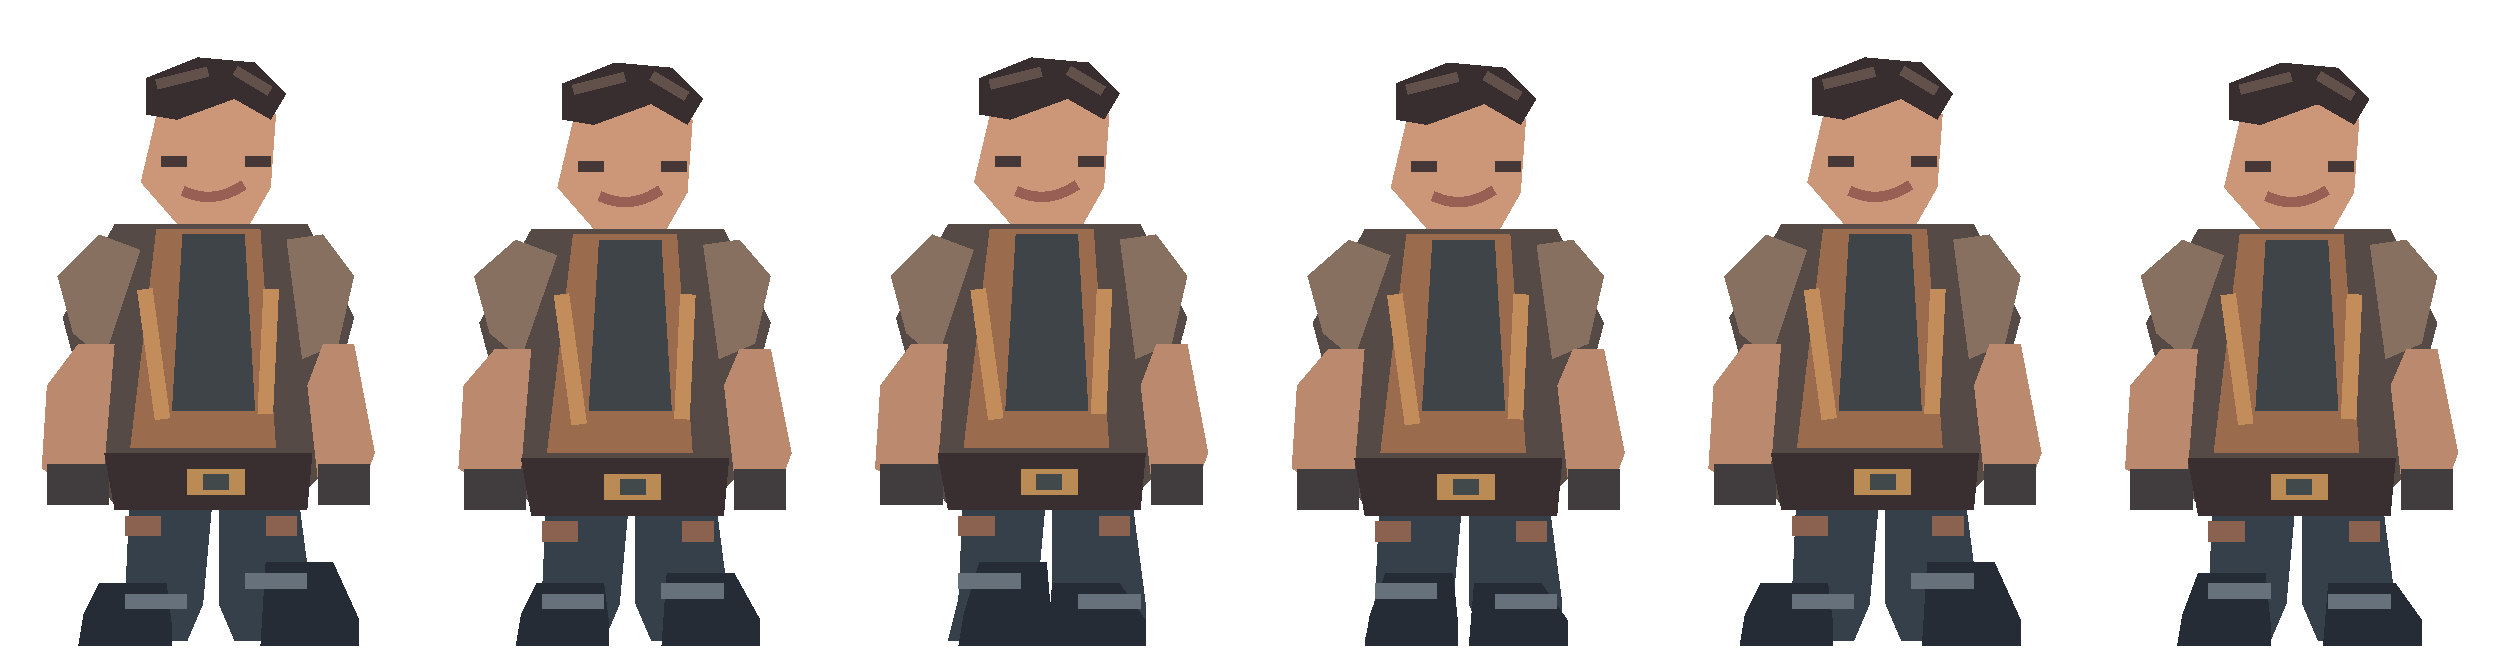
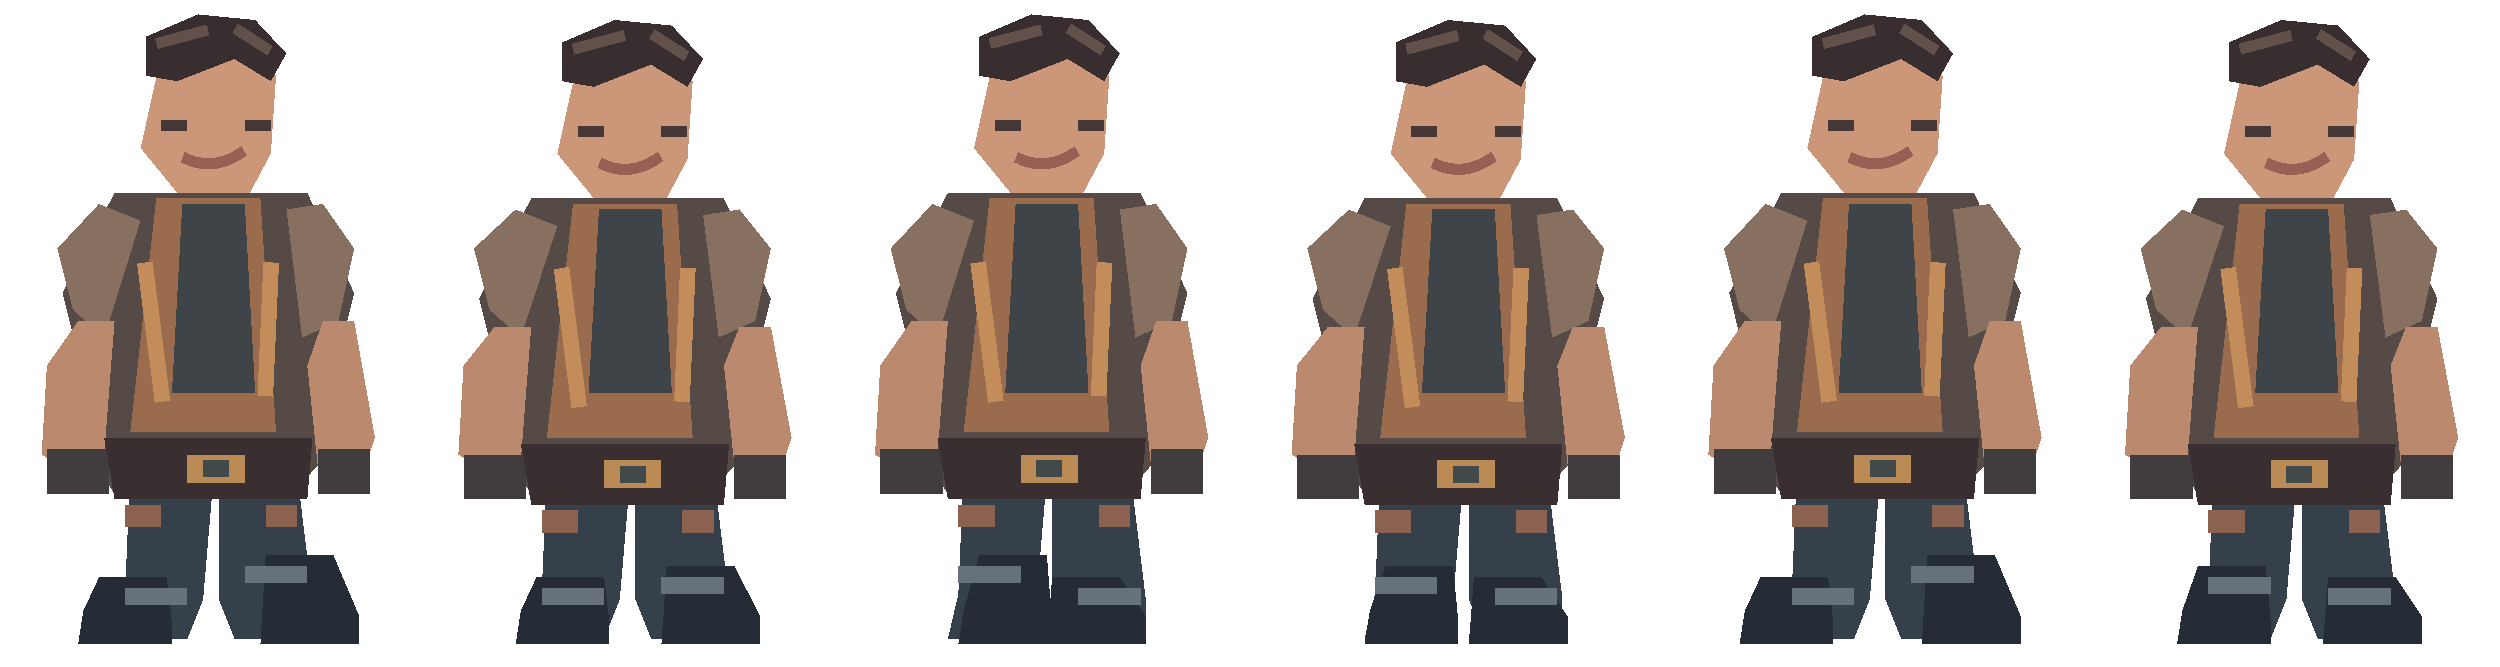
<svg xmlns="http://www.w3.org/2000/svg" width="480" height="128" viewBox="0 0 480 128" shape-rendering="crispEdges">
  <g transform="translate(0,0)">
-     <g id="reson-pose-0" data-review="unapproved-front-only">
+     <g id="reson-pose-0" data-review="unapproved-front-only" transform="translate(0,-9) scale(1,1.07)">
      <path d="M21 54 L58 54 L63 90 L56 97 L22 97 L16 89 Z" fill="#564b45" />
      <path d="M25 93 L41 94 L39 116 L36 123 L22 123 L24 115 Z" fill="#36404a" />
      <path d="M42 94 L57 93 L60 116 L60 123 L45 123 L42 116 Z" fill="#36404a" />
      <path d="M19 112 L32 112 L33 120 L33 124 L15 124 L16 118 Z" fill="#252c36" />
      <path d="M51 108 L64 108 L69 119 L69 124 L50 124 Z" fill="#252c36" />
      <rect x="24" y="114" width="12" height="3" fill="#66717b" />
      <rect x="47" y="110" width="12" height="3" fill="#66717b" />
      <path d="M22 43 L59 43 L68 61 L60 91 L20 91 L12 61 Z" fill="#554a45" />
      <path d="M30 44 L50 44 L53 86 L25 86 Z" fill="#9b6b4e" />
      <path d="M35 45 L47 45 L49 79 L33 79 Z" fill="#3f4449" />
      <path d="M19 45 L27 48 L20 69 L14 64 L11 53 Z" fill="#887060" />
      <path d="M55 46 L62 45 L68 53 L65 66 L58 69 Z" fill="#887060" />
      <path d="M15 66 L22 66 L20 90 L15 94 L8 90 L9 74 Z" fill="#ba896e" />
      <path d="M62 66 L68 66 L72 87 L69 95 L61 92 L59 74 Z" fill="#ba896e" />
      <rect x="9" y="89" width="12" height="8" fill="#413d3f" />
      <rect x="61" y="89" width="10" height="8" fill="#413d3f" />
      <path d="M28 57 L31 79 M52 57 L51 78" fill="none" stroke="#c28d5b" stroke-width="3" stroke-linecap="square" />
      <path d="M20 87 L60 87 L59 98 L22 98 Z" fill="#392f31" />
      <rect x="36" y="90" width="11" height="5" fill="#ba8b55" />
      <rect x="39" y="91" width="5" height="3" fill="#42494b" />
      <rect x="24" y="99" width="7" height="4" fill="#8b6250" />
      <rect x="51" y="99" width="6" height="4" fill="#8b6250" />
      <path d="M31 18 Q42 13 53 22 L52 36 L48 43 L34 43 L27 35 Z" fill="#cc9779" />
      <rect x="31" y="30" width="5" height="2" fill="#473838" />
      <rect x="47" y="30" width="5" height="2" fill="#473838" />
      <path d="M36 37 Q41 39 46 36" fill="none" stroke="#985f55" stroke-width="2" stroke-linecap="square" />
      <path d="M28 22 L28 15 L38 11 L49 12 L55 18 L52 23 L45 19 L34 23 Z" fill="#382e30" />
      <path d="M31 16 L39 14 M46 14 L51 17" fill="none" stroke="#62504a" stroke-width="2" stroke-linecap="square" />
    </g>
  </g>
  <g transform="translate(80,0)">
-     <g id="reson-pose-1" data-review="unapproved-front-only">
+     <g id="reson-pose-1" data-review="unapproved-front-only" transform="translate(0,-9) scale(1,1.07)">
      <path d="M21 55 L58 55 L63 90 L56 97 L22 97 L16 89 Z" fill="#564b45" />
      <path d="M25 93 L41 94 L39 116 L36 123 L22 123 L24 115 Z" fill="#36404a" />
      <path d="M42 94 L57 93 L60 116 L60 123 L45 123 L42 116 Z" fill="#36404a" />
      <path d="M23 112 L36 112 L37 120 L37 124 L19 124 L20 118 Z" fill="#252c36" />
      <path d="M48 110 L61 110 L66 119 L66 124 L47 124 Z" fill="#252c36" />
      <rect x="24" y="114" width="12" height="3" fill="#66717b" />
      <rect x="47" y="112" width="12" height="3" fill="#66717b" />
      <path d="M22 44 L59 44 L68 62 L60 92 L20 92 L12 62 Z" fill="#554a45" />
      <path d="M30 45 L50 45 L53 87 L25 87 Z" fill="#9b6b4e" />
      <path d="M35 46 L47 46 L49 79 L33 79 Z" fill="#3f4449" />
      <path d="M19 46 L27 49 L20 69 L14 64 L11 53 Z" fill="#887060" />
      <path d="M55 47 L62 46 L68 53 L65 66 L58 69 Z" fill="#887060" />
      <path d="M15 67 L22 67 L20 91 L15 94 L8 90 L9 74 Z" fill="#ba896e" />
      <path d="M62 67 L68 67 L72 87 L69 95 L61 92 L59 74 Z" fill="#ba896e" />
      <rect x="9" y="90" width="12" height="8" fill="#413d3f" />
      <rect x="61" y="90" width="10" height="8" fill="#413d3f" />
      <path d="M28 58 L31 80 M52 58 L51 79" fill="none" stroke="#c28d5b" stroke-width="3" stroke-linecap="square" />
      <path d="M20 88 L60 88 L59 99 L22 99 Z" fill="#392f31" />
      <rect x="36" y="91" width="11" height="5" fill="#ba8b55" />
      <rect x="39" y="92" width="5" height="3" fill="#42494b" />
      <rect x="24" y="100" width="7" height="4" fill="#8b6250" />
      <rect x="51" y="100" width="6" height="4" fill="#8b6250" />
      <path d="M31 19 Q42 14 53 23 L52 37 L48 44 L34 44 L27 36 Z" fill="#cc9779" />
      <rect x="31" y="31" width="5" height="2" fill="#473838" />
      <rect x="47" y="31" width="5" height="2" fill="#473838" />
      <path d="M36 38 Q41 40 46 37" fill="none" stroke="#985f55" stroke-width="2" stroke-linecap="square" />
      <path d="M28 23 L28 16 L38 12 L49 13 L55 19 L52 24 L45 20 L34 24 Z" fill="#382e30" />
      <path d="M31 17 L39 15 M46 15 L51 18" fill="none" stroke="#62504a" stroke-width="2" stroke-linecap="square" />
    </g>
  </g>
  <g transform="translate(160,0)">
-     <g id="reson-pose-2" data-review="unapproved-front-only">
+     <g id="reson-pose-2" data-review="unapproved-front-only" transform="translate(0,-9) scale(1,1.07)">
      <path d="M21 54 L58 54 L63 90 L56 97 L22 97 L16 89 Z" fill="#564b45" />
      <path d="M25 93 L41 94 L39 116 L36 123 L22 123 L24 115 Z" fill="#36404a" />
      <path d="M42 94 L57 93 L60 116 L60 123 L45 123 L42 116 Z" fill="#36404a" />
      <path d="M28 108 L41 108 L42 120 L42 124 L24 124 L25 118 Z" fill="#252c36" />
      <path d="M42 112 L55 112 L60 119 L60 124 L41 124 Z" fill="#252c36" />
      <rect x="24" y="110" width="12" height="3" fill="#66717b" />
      <rect x="47" y="114" width="12" height="3" fill="#66717b" />
      <path d="M22 43 L59 43 L68 61 L60 91 L20 91 L12 61 Z" fill="#554a45" />
      <path d="M30 44 L50 44 L53 86 L25 86 Z" fill="#9b6b4e" />
      <path d="M35 45 L47 45 L49 79 L33 79 Z" fill="#3f4449" />
      <path d="M19 45 L27 48 L20 69 L14 64 L11 53 Z" fill="#887060" />
      <path d="M55 46 L62 45 L68 53 L65 66 L58 69 Z" fill="#887060" />
      <path d="M15 66 L22 66 L20 90 L15 94 L8 90 L9 74 Z" fill="#ba896e" />
      <path d="M62 66 L68 66 L72 87 L69 95 L61 92 L59 74 Z" fill="#ba896e" />
      <rect x="9" y="89" width="12" height="8" fill="#413d3f" />
      <rect x="61" y="89" width="10" height="8" fill="#413d3f" />
      <path d="M28 57 L31 79 M52 57 L51 78" fill="none" stroke="#c28d5b" stroke-width="3" stroke-linecap="square" />
      <path d="M20 87 L60 87 L59 98 L22 98 Z" fill="#392f31" />
      <rect x="36" y="90" width="11" height="5" fill="#ba8b55" />
      <rect x="39" y="91" width="5" height="3" fill="#42494b" />
      <rect x="24" y="99" width="7" height="4" fill="#8b6250" />
      <rect x="51" y="99" width="6" height="4" fill="#8b6250" />
      <path d="M31 18 Q42 13 53 22 L52 36 L48 43 L34 43 L27 35 Z" fill="#cc9779" />
      <rect x="31" y="30" width="5" height="2" fill="#473838" />
      <rect x="47" y="30" width="5" height="2" fill="#473838" />
      <path d="M36 37 Q41 39 46 36" fill="none" stroke="#985f55" stroke-width="2" stroke-linecap="square" />
      <path d="M28 22 L28 15 L38 11 L49 12 L55 18 L52 23 L45 19 L34 23 Z" fill="#382e30" />
      <path d="M31 16 L39 14 M46 14 L51 17" fill="none" stroke="#62504a" stroke-width="2" stroke-linecap="square" />
    </g>
  </g>
  <g transform="translate(240,0)">
-     <g id="reson-pose-3" data-review="unapproved-front-only">
+     <g id="reson-pose-3" data-review="unapproved-front-only" transform="translate(0,-9) scale(1,1.07)">
      <path d="M21 55 L58 55 L63 90 L56 97 L22 97 L16 89 Z" fill="#564b45" />
      <path d="M25 93 L41 94 L39 116 L36 123 L22 123 L24 115 Z" fill="#36404a" />
      <path d="M42 94 L57 93 L60 116 L60 123 L45 123 L42 116 Z" fill="#36404a" />
      <path d="M26 110 L39 110 L40 120 L40 124 L22 124 L23 118 Z" fill="#252c36" />
      <path d="M43 112 L56 112 L61 119 L61 124 L42 124 Z" fill="#252c36" />
      <rect x="24" y="112" width="12" height="3" fill="#66717b" />
      <rect x="47" y="114" width="12" height="3" fill="#66717b" />
      <path d="M22 44 L59 44 L68 62 L60 92 L20 92 L12 62 Z" fill="#554a45" />
      <path d="M30 45 L50 45 L53 87 L25 87 Z" fill="#9b6b4e" />
      <path d="M35 46 L47 46 L49 79 L33 79 Z" fill="#3f4449" />
      <path d="M19 46 L27 49 L20 69 L14 64 L11 53 Z" fill="#887060" />
      <path d="M55 47 L62 46 L68 53 L65 66 L58 69 Z" fill="#887060" />
      <path d="M15 67 L22 67 L20 91 L15 94 L8 90 L9 74 Z" fill="#ba896e" />
      <path d="M62 67 L68 67 L72 87 L69 95 L61 92 L59 74 Z" fill="#ba896e" />
      <rect x="9" y="90" width="12" height="8" fill="#413d3f" />
      <rect x="61" y="90" width="10" height="8" fill="#413d3f" />
      <path d="M28 58 L31 80 M52 58 L51 79" fill="none" stroke="#c28d5b" stroke-width="3" stroke-linecap="square" />
      <path d="M20 88 L60 88 L59 99 L22 99 Z" fill="#392f31" />
      <rect x="36" y="91" width="11" height="5" fill="#ba8b55" />
      <rect x="39" y="92" width="5" height="3" fill="#42494b" />
      <rect x="24" y="100" width="7" height="4" fill="#8b6250" />
      <rect x="51" y="100" width="6" height="4" fill="#8b6250" />
      <path d="M31 19 Q42 14 53 23 L52 37 L48 44 L34 44 L27 36 Z" fill="#cc9779" />
      <rect x="31" y="31" width="5" height="2" fill="#473838" />
      <rect x="47" y="31" width="5" height="2" fill="#473838" />
      <path d="M36 38 Q41 40 46 37" fill="none" stroke="#985f55" stroke-width="2" stroke-linecap="square" />
      <path d="M28 23 L28 16 L38 12 L49 13 L55 19 L52 24 L45 20 L34 24 Z" fill="#382e30" />
      <path d="M31 17 L39 15 M46 15 L51 18" fill="none" stroke="#62504a" stroke-width="2" stroke-linecap="square" />
    </g>
  </g>
  <g transform="translate(320,0)">
-     <g id="reson-pose-4" data-review="unapproved-front-only">
+     <g id="reson-pose-4" data-review="unapproved-front-only" transform="translate(0,-9) scale(1,1.07)">
      <path d="M21 54 L58 54 L63 90 L56 97 L22 97 L16 89 Z" fill="#564b45" />
      <path d="M25 93 L41 94 L39 116 L36 123 L22 123 L24 115 Z" fill="#36404a" />
      <path d="M42 94 L57 93 L60 116 L60 123 L45 123 L42 116 Z" fill="#36404a" />
      <path d="M18 112 L31 112 L32 120 L32 124 L14 124 L15 118 Z" fill="#252c36" />
      <path d="M50 108 L63 108 L68 119 L68 124 L49 124 Z" fill="#252c36" />
      <rect x="24" y="114" width="12" height="3" fill="#66717b" />
      <rect x="47" y="110" width="12" height="3" fill="#66717b" />
      <path d="M22 43 L59 43 L68 61 L60 91 L20 91 L12 61 Z" fill="#554a45" />
      <path d="M30 44 L50 44 L53 86 L25 86 Z" fill="#9b6b4e" />
      <path d="M35 45 L47 45 L49 79 L33 79 Z" fill="#3f4449" />
      <path d="M19 45 L27 48 L20 69 L14 64 L11 53 Z" fill="#887060" />
      <path d="M55 46 L62 45 L68 53 L65 66 L58 69 Z" fill="#887060" />
      <path d="M15 66 L22 66 L20 90 L15 94 L8 90 L9 74 Z" fill="#ba896e" />
      <path d="M62 66 L68 66 L72 87 L69 95 L61 92 L59 74 Z" fill="#ba896e" />
      <rect x="9" y="89" width="12" height="8" fill="#413d3f" />
      <rect x="61" y="89" width="10" height="8" fill="#413d3f" />
      <path d="M28 57 L31 79 M52 57 L51 78" fill="none" stroke="#c28d5b" stroke-width="3" stroke-linecap="square" />
      <path d="M20 87 L60 87 L59 98 L22 98 Z" fill="#392f31" />
      <rect x="36" y="90" width="11" height="5" fill="#ba8b55" />
      <rect x="39" y="91" width="5" height="3" fill="#42494b" />
      <rect x="24" y="99" width="7" height="4" fill="#8b6250" />
      <rect x="51" y="99" width="6" height="4" fill="#8b6250" />
      <path d="M31 18 Q42 13 53 22 L52 36 L48 43 L34 43 L27 35 Z" fill="#cc9779" />
      <rect x="31" y="30" width="5" height="2" fill="#473838" />
      <rect x="47" y="30" width="5" height="2" fill="#473838" />
      <path d="M36 37 Q41 39 46 36" fill="none" stroke="#985f55" stroke-width="2" stroke-linecap="square" />
      <path d="M28 22 L28 15 L38 11 L49 12 L55 18 L52 23 L45 19 L34 23 Z" fill="#382e30" />
      <path d="M31 16 L39 14 M46 14 L51 17" fill="none" stroke="#62504a" stroke-width="2" stroke-linecap="square" />
    </g>
  </g>
  <g transform="translate(400,0)">
-     <g id="reson-pose-5" data-review="unapproved-front-only">
+     <g id="reson-pose-5" data-review="unapproved-front-only" transform="translate(0,-9) scale(1,1.07)">
      <path d="M21 55 L58 55 L63 90 L56 97 L22 97 L16 89 Z" fill="#564b45" />
      <path d="M25 93 L41 94 L39 116 L36 123 L22 123 L24 115 Z" fill="#36404a" />
      <path d="M42 94 L57 93 L60 116 L60 123 L45 123 L42 116 Z" fill="#36404a" />
      <path d="M22 110 L35 110 L36 120 L36 124 L18 124 L19 118 Z" fill="#252c36" />
      <path d="M47 112 L60 112 L65 119 L65 124 L46 124 Z" fill="#252c36" />
      <rect x="24" y="112" width="12" height="3" fill="#66717b" />
      <rect x="47" y="114" width="12" height="3" fill="#66717b" />
      <path d="M22 44 L59 44 L68 62 L60 92 L20 92 L12 62 Z" fill="#554a45" />
      <path d="M30 45 L50 45 L53 87 L25 87 Z" fill="#9b6b4e" />
      <path d="M35 46 L47 46 L49 79 L33 79 Z" fill="#3f4449" />
      <path d="M19 46 L27 49 L20 69 L14 64 L11 53 Z" fill="#887060" />
      <path d="M55 47 L62 46 L68 53 L65 66 L58 69 Z" fill="#887060" />
      <path d="M15 67 L22 67 L20 91 L15 94 L8 90 L9 74 Z" fill="#ba896e" />
      <path d="M62 67 L68 67 L72 87 L69 95 L61 92 L59 74 Z" fill="#ba896e" />
      <rect x="9" y="90" width="12" height="8" fill="#413d3f" />
      <rect x="61" y="90" width="10" height="8" fill="#413d3f" />
      <path d="M28 58 L31 80 M52 58 L51 79" fill="none" stroke="#c28d5b" stroke-width="3" stroke-linecap="square" />
      <path d="M20 88 L60 88 L59 99 L22 99 Z" fill="#392f31" />
      <rect x="36" y="91" width="11" height="5" fill="#ba8b55" />
      <rect x="39" y="92" width="5" height="3" fill="#42494b" />
      <rect x="24" y="100" width="7" height="4" fill="#8b6250" />
      <rect x="51" y="100" width="6" height="4" fill="#8b6250" />
      <path d="M31 19 Q42 14 53 23 L52 37 L48 44 L34 44 L27 36 Z" fill="#cc9779" />
      <rect x="31" y="31" width="5" height="2" fill="#473838" />
      <rect x="47" y="31" width="5" height="2" fill="#473838" />
      <path d="M36 38 Q41 40 46 37" fill="none" stroke="#985f55" stroke-width="2" stroke-linecap="square" />
      <path d="M28 23 L28 16 L38 12 L49 13 L55 19 L52 24 L45 20 L34 24 Z" fill="#382e30" />
      <path d="M31 17 L39 15 M46 15 L51 18" fill="none" stroke="#62504a" stroke-width="2" stroke-linecap="square" />
    </g>
  </g>
</svg>
